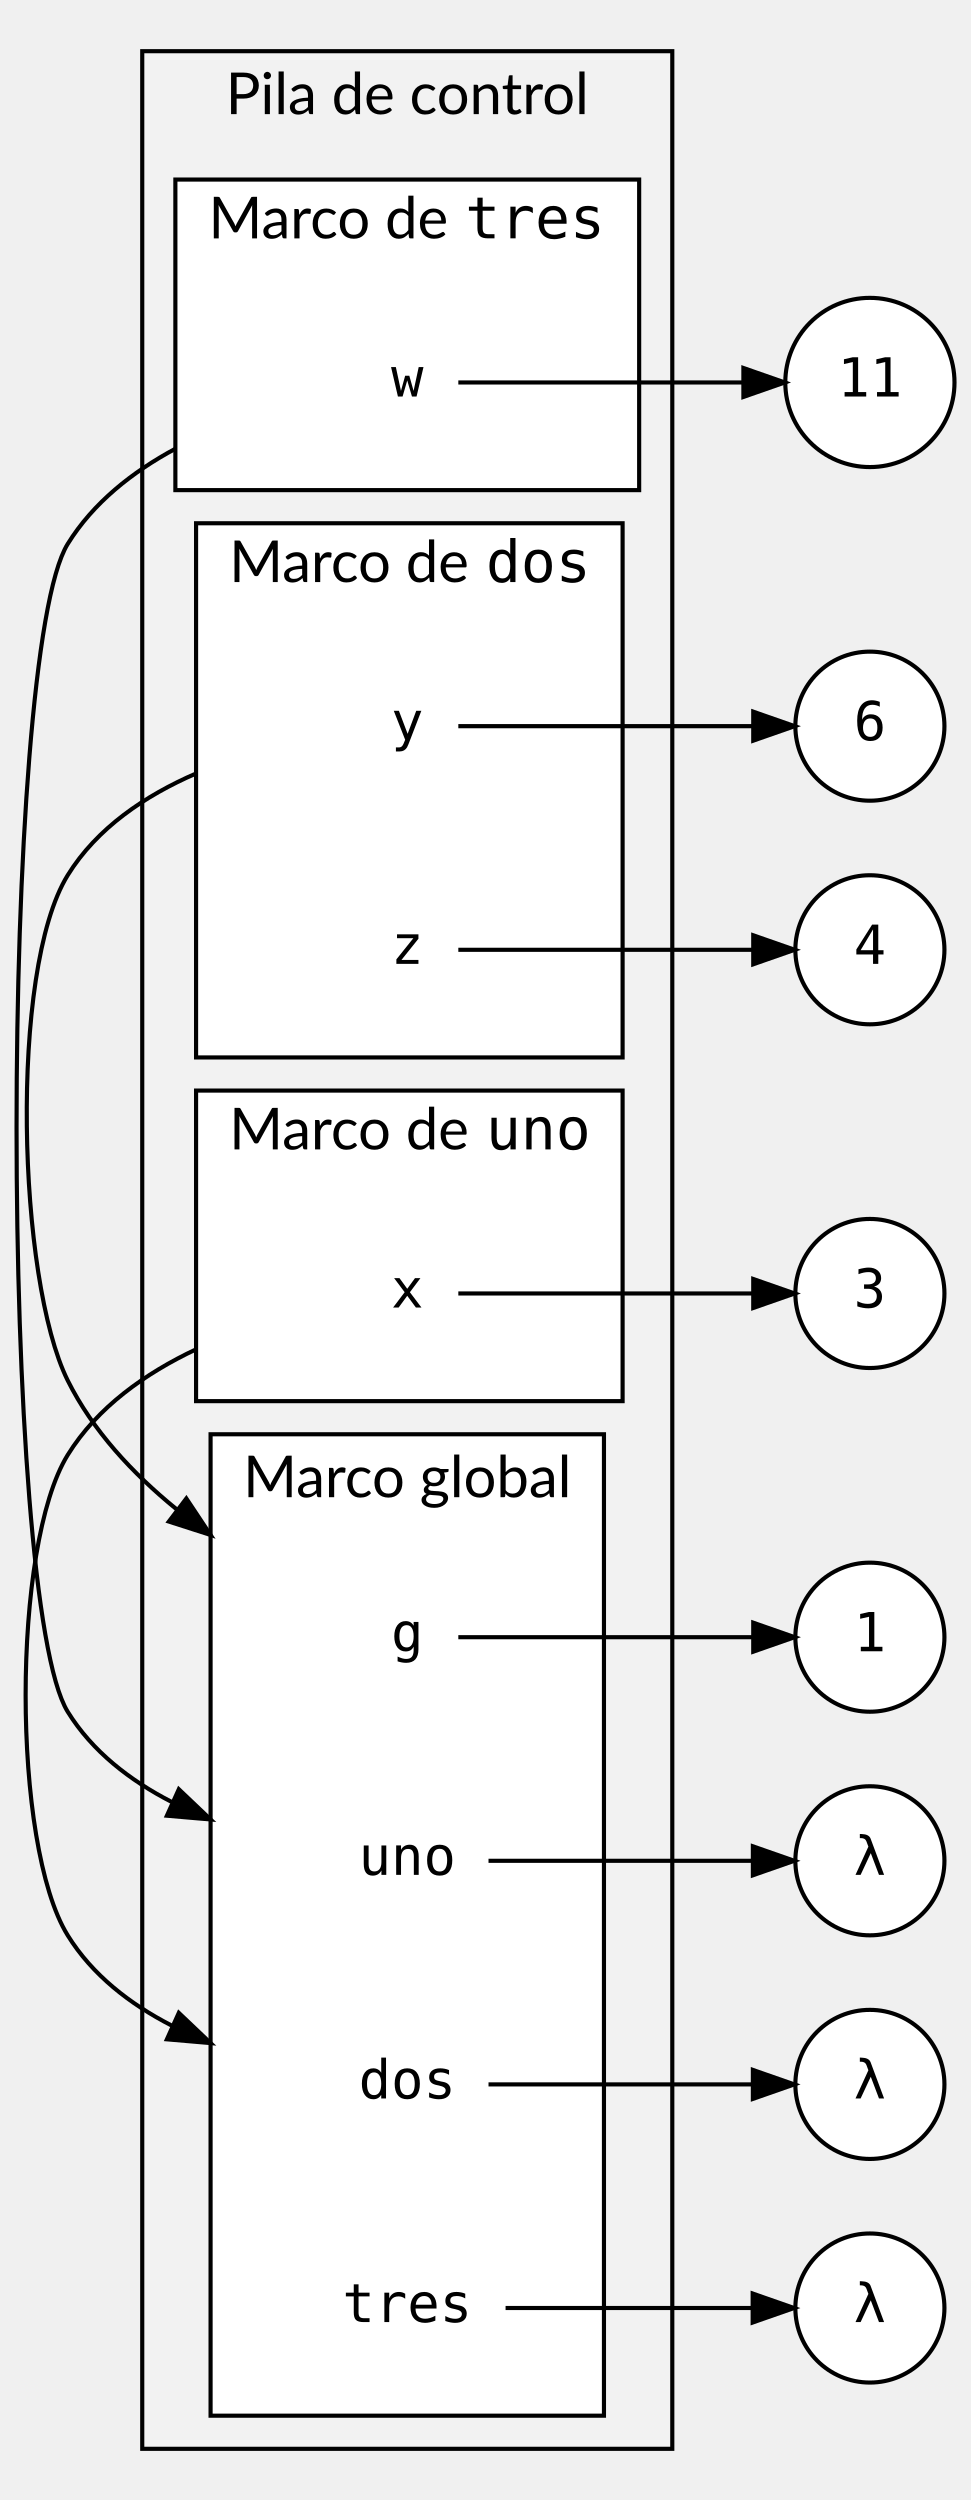
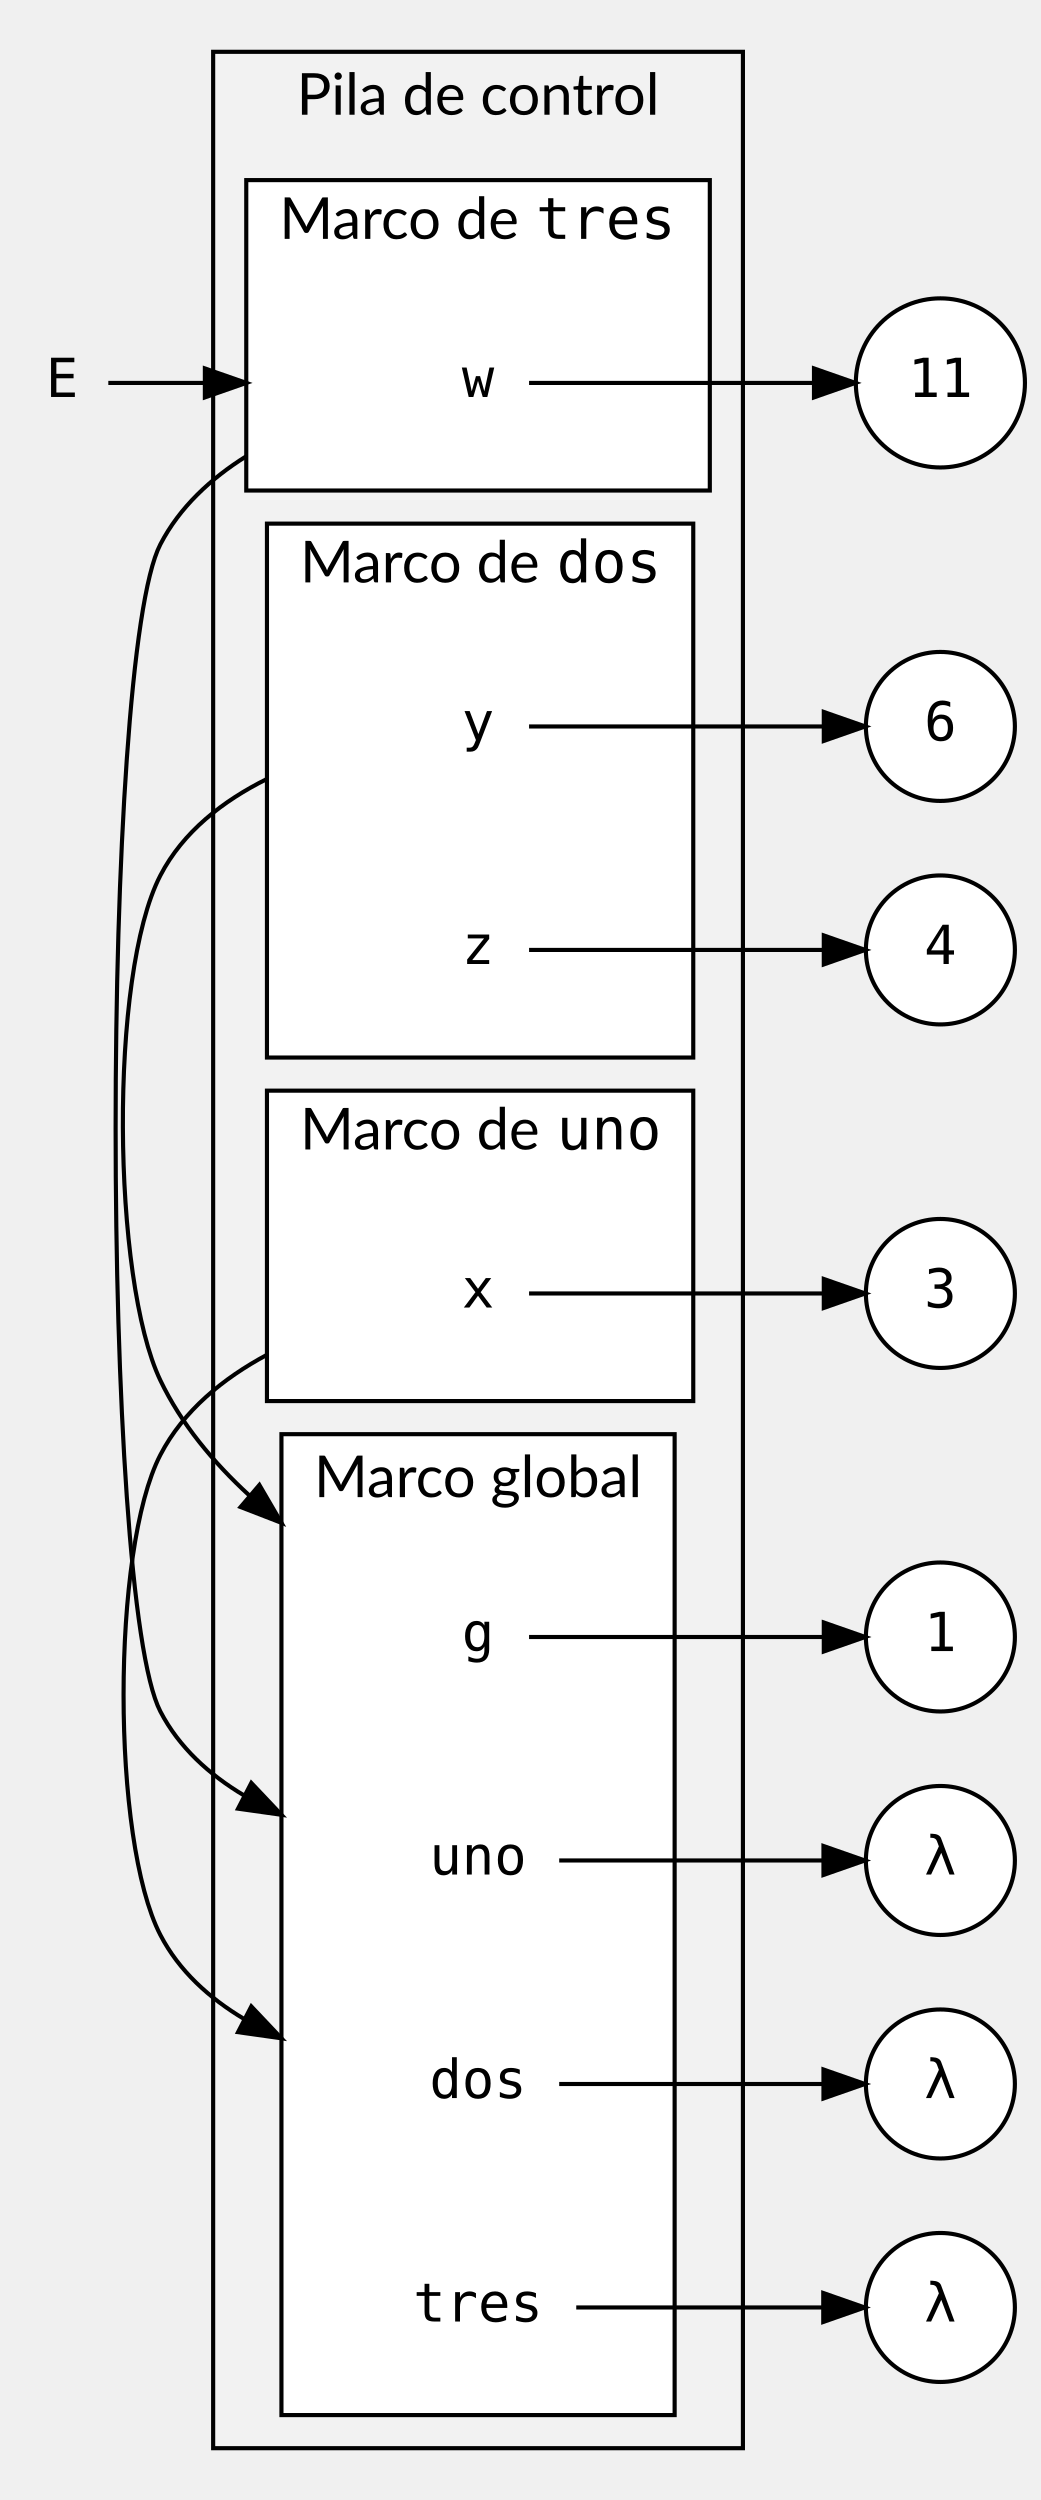
- <svg xmlns="http://www.w3.org/2000/svg" width="234pt" height="603pt" viewBox="0.00 0.00 234.28 603.00">
+ <svg xmlns="http://www.w3.org/2000/svg" width="251pt" height="603pt" viewBox="0.00 0.00 251.43 603.00">
  <g id="graph0" class="graph" transform="scale(1 1) rotate(0) translate(4 599)">
    <g id="clust1" class="cluster">
-       <polygon fill="#f2f2f2" stroke="black" points="30.35,-8 30.35,-587 158.35,-587 158.35,-8 30.35,-8" />
-       <text text-anchor="middle" x="94.35" y="-571.8" font-family="Lato" font-size="14.00">Pila de control</text>
+       <polygon fill="#f2f2f2" stroke="black" points="47.5,-8 47.5,-587 175.5,-587 175.5,-8 47.5,-8" />
+       <text text-anchor="middle" x="111.5" y="-571.8" font-family="Lato" font-size="14.00">Pila de control</text>
    </g>
    <g id="clust2" class="cluster">
-       <polygon fill="white" stroke="black" points="38.35,-481 38.35,-556 150.35,-556 150.35,-481 38.35,-481" />
-       <text text-anchor="start" x="46.35" y="-541.8" font-family="Lato" font-size="14.00">Marco de </text>
-       <text text-anchor="start" x="108.35" y="-541.8" font-family="monospace" font-size="14.00">tres</text>
+       <polygon fill="white" stroke="black" points="55.5,-481 55.5,-556 167.5,-556 167.5,-481 55.5,-481" />
+       <text text-anchor="start" x="63.5" y="-541.8" font-family="Lato" font-size="14.00">Marco de </text>
+       <text text-anchor="start" x="125.5" y="-541.8" font-family="monospace" font-size="14.00">tres</text>
    </g>
    <g id="clust3" class="cluster">
-       <polygon fill="white" stroke="black" points="43.35,-344 43.35,-473 146.35,-473 146.35,-344 43.35,-344" />
-       <text text-anchor="start" x="51.35" y="-458.8" font-family="Lato" font-size="14.00">Marco de </text>
-       <text text-anchor="start" x="113.35" y="-458.8" font-family="monospace" font-size="14.00">dos</text>
+       <polygon fill="white" stroke="black" points="60.5,-344 60.5,-473 163.5,-473 163.5,-344 60.5,-344" />
+       <text text-anchor="start" x="68.5" y="-458.8" font-family="Lato" font-size="14.00">Marco de </text>
+       <text text-anchor="start" x="130.5" y="-458.8" font-family="monospace" font-size="14.00">dos</text>
    </g>
    <g id="clust4" class="cluster">
-       <polygon fill="white" stroke="black" points="43.35,-261 43.35,-336 146.35,-336 146.35,-261 43.35,-261" />
-       <text text-anchor="start" x="51.35" y="-321.8" font-family="Lato" font-size="14.00">Marco de </text>
-       <text text-anchor="start" x="113.35" y="-321.8" font-family="monospace" font-size="14.00">uno</text>
+       <polygon fill="white" stroke="black" points="60.5,-261 60.5,-336 163.5,-336 163.5,-261 60.5,-261" />
+       <text text-anchor="start" x="68.5" y="-321.8" font-family="Lato" font-size="14.00">Marco de </text>
+       <text text-anchor="start" x="130.5" y="-321.8" font-family="monospace" font-size="14.00">uno</text>
    </g>
    <g id="clust5" class="cluster">
-       <polygon fill="white" stroke="black" points="46.85,-16 46.85,-253 141.85,-253 141.85,-16 46.85,-16" />
-       <text text-anchor="middle" x="94.35" y="-237.8" font-family="Lato" font-size="14.00">Marco global</text>
+       <polygon fill="white" stroke="black" points="64,-16 64,-253 159,-253 159,-16 64,-16" />
+       <text text-anchor="middle" x="111.5" y="-237.8" font-family="Lato" font-size="14.00">Marco global</text>
    </g>
    <g id="node1" class="node">
-       <ellipse fill="white" stroke="black" cx="206.07" cy="-204" rx="18" ry="18" />
-       <text text-anchor="middle" x="206.07" y="-200.6" font-family="monospace" font-size="13.00">1</text>
+       <ellipse fill="white" stroke="black" cx="223.21" cy="-204" rx="18" ry="18" />
+       <text text-anchor="middle" x="223.21" y="-200.6" font-family="monospace" font-size="13.00">1</text>
    </g>
    <g id="node2" class="node">
-       <ellipse fill="white" stroke="black" cx="206.07" cy="-287" rx="18" ry="18" />
-       <text text-anchor="middle" x="206.07" y="-283.6" font-family="monospace" font-size="13.00">3</text>
+       <ellipse fill="white" stroke="black" cx="223.21" cy="-287" rx="18" ry="18" />
+       <text text-anchor="middle" x="223.21" y="-283.6" font-family="monospace" font-size="13.00">3</text>
    </g>
    <g id="node3" class="node">
-       <ellipse fill="white" stroke="black" cx="206.07" cy="-507" rx="20.43" ry="20.43" />
-       <text text-anchor="middle" x="206.07" y="-503.6" font-family="monospace" font-size="13.00">11</text>
+       <ellipse fill="white" stroke="black" cx="223.21" cy="-507" rx="20.43" ry="20.43" />
+       <text text-anchor="middle" x="223.21" y="-503.6" font-family="monospace" font-size="13.00">11</text>
    </g>
    <g id="node4" class="node">
-       <ellipse fill="white" stroke="black" cx="206.07" cy="-424" rx="18" ry="18" />
-       <text text-anchor="middle" x="206.07" y="-420.6" font-family="monospace" font-size="13.00">6</text>
+       <ellipse fill="white" stroke="black" cx="223.21" cy="-424" rx="18" ry="18" />
+       <text text-anchor="middle" x="223.21" y="-420.6" font-family="monospace" font-size="13.00">6</text>
    </g>
    <g id="node5" class="node">
-       <ellipse fill="white" stroke="black" cx="206.07" cy="-370" rx="18" ry="18" />
-       <text text-anchor="middle" x="206.07" y="-366.6" font-family="monospace" font-size="13.00">4</text>
+       <ellipse fill="white" stroke="black" cx="223.21" cy="-370" rx="18" ry="18" />
+       <text text-anchor="middle" x="223.21" y="-366.6" font-family="monospace" font-size="13.00">4</text>
    </g>
    <g id="node6" class="node">
-       <ellipse fill="white" stroke="black" cx="206.07" cy="-150" rx="18" ry="18" />
-       <text text-anchor="middle" x="206.07" y="-146.6" font-family="monospace" font-size="13.00">λ</text>
+       <ellipse fill="white" stroke="black" cx="223.21" cy="-150" rx="18" ry="18" />
+       <text text-anchor="middle" x="223.21" y="-146.6" font-family="monospace" font-size="13.00">λ</text>
    </g>
    <g id="node7" class="node">
-       <ellipse fill="white" stroke="black" cx="206.07" cy="-96" rx="18" ry="18" />
-       <text text-anchor="middle" x="206.07" y="-92.6" font-family="monospace" font-size="13.00">λ</text>
+       <ellipse fill="white" stroke="black" cx="223.21" cy="-96" rx="18" ry="18" />
+       <text text-anchor="middle" x="223.21" y="-92.6" font-family="monospace" font-size="13.00">λ</text>
    </g>
    <g id="node8" class="node">
-       <ellipse fill="white" stroke="black" cx="206.07" cy="-42" rx="18" ry="18" />
-       <text text-anchor="middle" x="206.07" y="-38.6" font-family="monospace" font-size="13.00">λ</text>
+       <ellipse fill="white" stroke="black" cx="223.21" cy="-42" rx="18" ry="18" />
+       <text text-anchor="middle" x="223.21" y="-38.6" font-family="monospace" font-size="13.00">λ</text>
    </g>
    <g id="node9" class="node">
-       <polygon fill="transparent" stroke="transparent" points="106.35,-525 82.35,-525 82.35,-489 106.35,-489 106.35,-525" />
-       <text text-anchor="middle" x="94.35" y="-503.6" font-family="monospace" font-size="13.00">w</text>
+       <polygon fill="transparent" stroke="transparent" points="123.5,-525 99.5,-525 99.5,-489 123.5,-489 123.5,-525" />
+       <text text-anchor="middle" x="111.5" y="-503.6" font-family="monospace" font-size="13.00">w</text>
    </g>
    <g id="edge6" class="edge">
-       <path fill="none" stroke="black" d="M106.68,-507C122.75,-507 152.73,-507 175.39,-507" />
-       <polygon fill="black" stroke="black" points="175.52,-510.5 185.52,-507 175.52,-503.5 175.52,-510.5" />
+       <path fill="none" stroke="black" d="M123.83,-507C139.9,-507 169.88,-507 192.54,-507" />
+       <polygon fill="black" stroke="black" points="192.67,-510.5 202.67,-507 192.67,-503.5 192.67,-510.5" />
    </g>
    <g id="node14" class="node">
-       <polygon fill="transparent" stroke="transparent" points="113.85,-168 74.85,-168 74.85,-132 113.85,-132 113.85,-168" />
-       <text text-anchor="middle" x="94.35" y="-146.6" font-family="monospace" font-size="13.00">uno</text>
+       <polygon fill="transparent" stroke="transparent" points="131,-168 92,-168 92,-132 131,-132 131,-168" />
+       <text text-anchor="middle" x="111.5" y="-146.6" font-family="monospace" font-size="13.00">uno</text>
    </g>
    <g id="edge11" class="edge">
-       <path fill="none" stroke="black" d="M38.36,-491C27.99,-485.42 18.51,-477.96 12.35,-468 -4.12,-441.35 -4.12,-212.65 12.35,-186 18.27,-176.43 27.39,-169.39 37.44,-164.22" />
-       <polygon fill="black" stroke="black" points="39.18,-167.28 46.86,-159.98 36.3,-160.89 39.18,-167.28" />
+       <path fill="none" stroke="black" d="M55.5,-489.28C46.93,-483.91 39.39,-476.96 34.75,-468 20.33,-440.18 20.33,-213.82 34.75,-186 39.25,-177.32 46.57,-170.73 54.95,-165.72" />
+       <polygon fill="black" stroke="black" points="56.72,-168.74 64,-161.04 53.51,-162.52 56.72,-168.74" />
    </g>
    <g id="node10" class="node">
-       <polygon fill="transparent" stroke="transparent" points="106.35,-442 82.35,-442 82.35,-406 106.35,-406 106.35,-442" />
-       <text text-anchor="middle" x="94.35" y="-420.6" font-family="monospace" font-size="13.00">y</text>
+       <polygon fill="transparent" stroke="transparent" points="123.5,-442 99.5,-442 99.5,-406 123.5,-406 123.5,-442" />
+       <text text-anchor="middle" x="111.5" y="-420.6" font-family="monospace" font-size="13.00">y</text>
    </g>
    <g id="edge7" class="edge">
-       <path fill="none" stroke="black" d="M106.68,-424C123.32,-424 154.86,-424 177.76,-424" />
-       <polygon fill="black" stroke="black" points="177.9,-427.5 187.9,-424 177.9,-420.5 177.9,-427.5" />
+       <path fill="none" stroke="black" d="M123.83,-424C140.47,-424 172.01,-424 194.91,-424" />
+       <polygon fill="black" stroke="black" points="195.04,-427.5 205.04,-424 195.04,-420.5 195.04,-427.5" />
    </g>
    <g id="node13" class="node">
-       <polygon fill="transparent" stroke="transparent" points="106.35,-222 82.35,-222 82.35,-186 106.35,-186 106.35,-222" />
-       <text text-anchor="middle" x="94.35" y="-200.6" font-family="monospace" font-size="13.00">g</text>
+       <polygon fill="transparent" stroke="transparent" points="123.5,-222 99.5,-222 99.5,-186 123.5,-186 123.5,-222" />
+       <text text-anchor="middle" x="111.5" y="-200.6" font-family="monospace" font-size="13.00">g</text>
    </g>
    <g id="edge10" class="edge">
-       <path fill="none" stroke="black" d="M43.36,-412.58C31.05,-407.24 19.41,-399.42 12.35,-388 -1.9,-364.94 0.28,-290.27 12.35,-266 18.38,-253.89 28.03,-243.52 38.62,-234.91" />
-       <polygon fill="black" stroke="black" points="41,-237.5 46.86,-228.68 36.77,-231.92 41,-237.5" />
+       <path fill="none" stroke="black" d="M60.5,-411.31C49.86,-406.02 40.21,-398.54 34.75,-388 22.28,-363.93 23.06,-290.46 34.75,-266 39.76,-255.51 47.5,-246.23 56.18,-238.25" />
+       <polygon fill="black" stroke="black" points="58.67,-240.73 64,-231.58 54.13,-235.4 58.67,-240.73" />
    </g>
    <g id="node11" class="node">
-       <polygon fill="transparent" stroke="transparent" points="106.35,-388 82.35,-388 82.35,-352 106.35,-352 106.35,-388" />
-       <text text-anchor="middle" x="94.35" y="-366.6" font-family="monospace" font-size="13.00">z</text>
+       <polygon fill="transparent" stroke="transparent" points="123.5,-388 99.5,-388 99.5,-352 123.5,-352 123.5,-388" />
+       <text text-anchor="middle" x="111.5" y="-366.6" font-family="monospace" font-size="13.00">z</text>
    </g>
    <g id="edge8" class="edge">
-       <path fill="none" stroke="black" d="M106.68,-370C123.32,-370 154.86,-370 177.76,-370" />
-       <polygon fill="black" stroke="black" points="177.9,-373.5 187.9,-370 177.9,-366.5 177.9,-373.5" />
+       <path fill="none" stroke="black" d="M123.83,-370C140.47,-370 172.01,-370 194.91,-370" />
+       <polygon fill="black" stroke="black" points="195.04,-373.5 205.04,-370 195.04,-366.5 195.04,-373.5" />
    </g>
    <g id="node12" class="node">
-       <polygon fill="transparent" stroke="transparent" points="106.35,-305 82.35,-305 82.35,-269 106.35,-269 106.35,-305" />
-       <text text-anchor="middle" x="94.35" y="-283.6" font-family="monospace" font-size="13.00">x</text>
+       <polygon fill="transparent" stroke="transparent" points="123.5,-305 99.5,-305 99.5,-269 123.5,-269 123.5,-305" />
+       <text text-anchor="middle" x="111.5" y="-283.6" font-family="monospace" font-size="13.00">x</text>
    </g>
    <g id="edge5" class="edge">
-       <path fill="none" stroke="black" d="M106.68,-287C123.32,-287 154.86,-287 177.76,-287" />
-       <polygon fill="black" stroke="black" points="177.9,-290.5 187.9,-287 177.9,-283.5 177.9,-290.5" />
+       <path fill="none" stroke="black" d="M123.83,-287C140.47,-287 172.01,-287 194.91,-287" />
+       <polygon fill="black" stroke="black" points="195.04,-290.5 205.04,-287 195.04,-283.5 195.04,-290.5" />
    </g>
    <g id="node15" class="node">
-       <polygon fill="transparent" stroke="transparent" points="113.85,-114 74.85,-114 74.85,-78 113.85,-78 113.85,-114" />
-       <text text-anchor="middle" x="94.35" y="-92.6" font-family="monospace" font-size="13.00">dos</text>
+       <polygon fill="transparent" stroke="transparent" points="131,-114 92,-114 92,-78 131,-78 131,-114" />
+       <text text-anchor="middle" x="111.5" y="-92.6" font-family="monospace" font-size="13.00">dos</text>
    </g>
    <g id="edge9" class="edge">
-       <path fill="none" stroke="black" d="M43.36,-273.52C31.09,-267.73 19.49,-259.54 12.35,-248 -1.2,-226.07 -1.2,-153.93 12.35,-132 18.27,-122.43 27.39,-115.39 37.44,-110.22" />
-       <polygon fill="black" stroke="black" points="39.18,-113.28 46.86,-105.98 36.3,-106.89 39.18,-113.28" />
+       <path fill="none" stroke="black" d="M60.5,-272.18C49.9,-266.48 40.28,-258.67 34.75,-248 22.89,-225.11 22.89,-154.89 34.75,-132 39.25,-123.32 46.57,-116.73 54.95,-111.72" />
+       <polygon fill="black" stroke="black" points="56.72,-114.74 64,-107.04 53.51,-108.52 56.72,-114.74" />
    </g>
    <g id="edge4" class="edge">
-       <path fill="none" stroke="black" d="M106.68,-204C123.32,-204 154.86,-204 177.76,-204" />
-       <polygon fill="black" stroke="black" points="177.9,-207.5 187.9,-204 177.9,-200.5 177.9,-207.5" />
+       <path fill="none" stroke="black" d="M123.83,-204C140.47,-204 172.01,-204 194.91,-204" />
+       <polygon fill="black" stroke="black" points="195.04,-207.5 205.04,-204 195.04,-200.5 195.04,-207.5" />
    </g>
    <g id="edge1" class="edge">
-       <path fill="none" stroke="black" d="M113.97,-150C131.48,-150 157.92,-150 177.81,-150" />
-       <polygon fill="black" stroke="black" points="177.81,-153.5 187.81,-150 177.81,-146.5 177.81,-153.5" />
+       <path fill="none" stroke="black" d="M131.11,-150C148.63,-150 175.07,-150 194.96,-150" />
+       <polygon fill="black" stroke="black" points="194.96,-153.5 204.96,-150 194.96,-146.5 194.96,-153.5" />
    </g>
    <g id="edge2" class="edge">
-       <path fill="none" stroke="black" d="M113.97,-96C131.48,-96 157.92,-96 177.81,-96" />
-       <polygon fill="black" stroke="black" points="177.81,-99.5 187.81,-96 177.81,-92.5 177.81,-99.5" />
+       <path fill="none" stroke="black" d="M131.11,-96C148.63,-96 175.07,-96 194.96,-96" />
+       <polygon fill="black" stroke="black" points="194.96,-99.5 204.96,-96 194.96,-92.5 194.96,-99.5" />
    </g>
    <g id="node16" class="node">
-       <polygon fill="transparent" stroke="transparent" points="117.85,-60 70.85,-60 70.85,-24 117.85,-24 117.85,-60" />
-       <text text-anchor="middle" x="94.35" y="-38.6" font-family="monospace" font-size="13.00">tres</text>
+       <polygon fill="transparent" stroke="transparent" points="135,-60 88,-60 88,-24 135,-24 135,-60" />
+       <text text-anchor="middle" x="111.5" y="-38.6" font-family="monospace" font-size="13.00">tres</text>
    </g>
    <g id="edge3" class="edge">
-       <path fill="none" stroke="black" d="M118.09,-42C135.4,-42 159.31,-42 177.68,-42" />
-       <polygon fill="black" stroke="black" points="177.76,-45.5 187.76,-42 177.76,-38.5 177.76,-45.5" />
+       <path fill="none" stroke="black" d="M135.23,-42C152.55,-42 176.45,-42 194.82,-42" />
+       <polygon fill="black" stroke="black" points="194.91,-45.5 204.91,-42 194.91,-38.5 194.91,-45.5" />
+     </g>
+     <g id="node17" class="node">
+       <polygon fill="transparent" stroke="transparent" points="22,-525 0,-525 0,-489 22,-489 22,-525" />
+       <text text-anchor="middle" x="11" y="-503.6" font-family="monospace" font-size="13.00">E</text>
+     </g>
+     <g id="edge12" class="edge">
+       <path fill="none" stroke="black" d="M22.17,-507C28.21,-507 36.44,-507 45.47,-507" />
+       <polygon fill="black" stroke="black" points="45.5,-510.5 55.5,-507 45.5,-503.5 45.5,-510.5" />
    </g>
  </g>
</svg>
